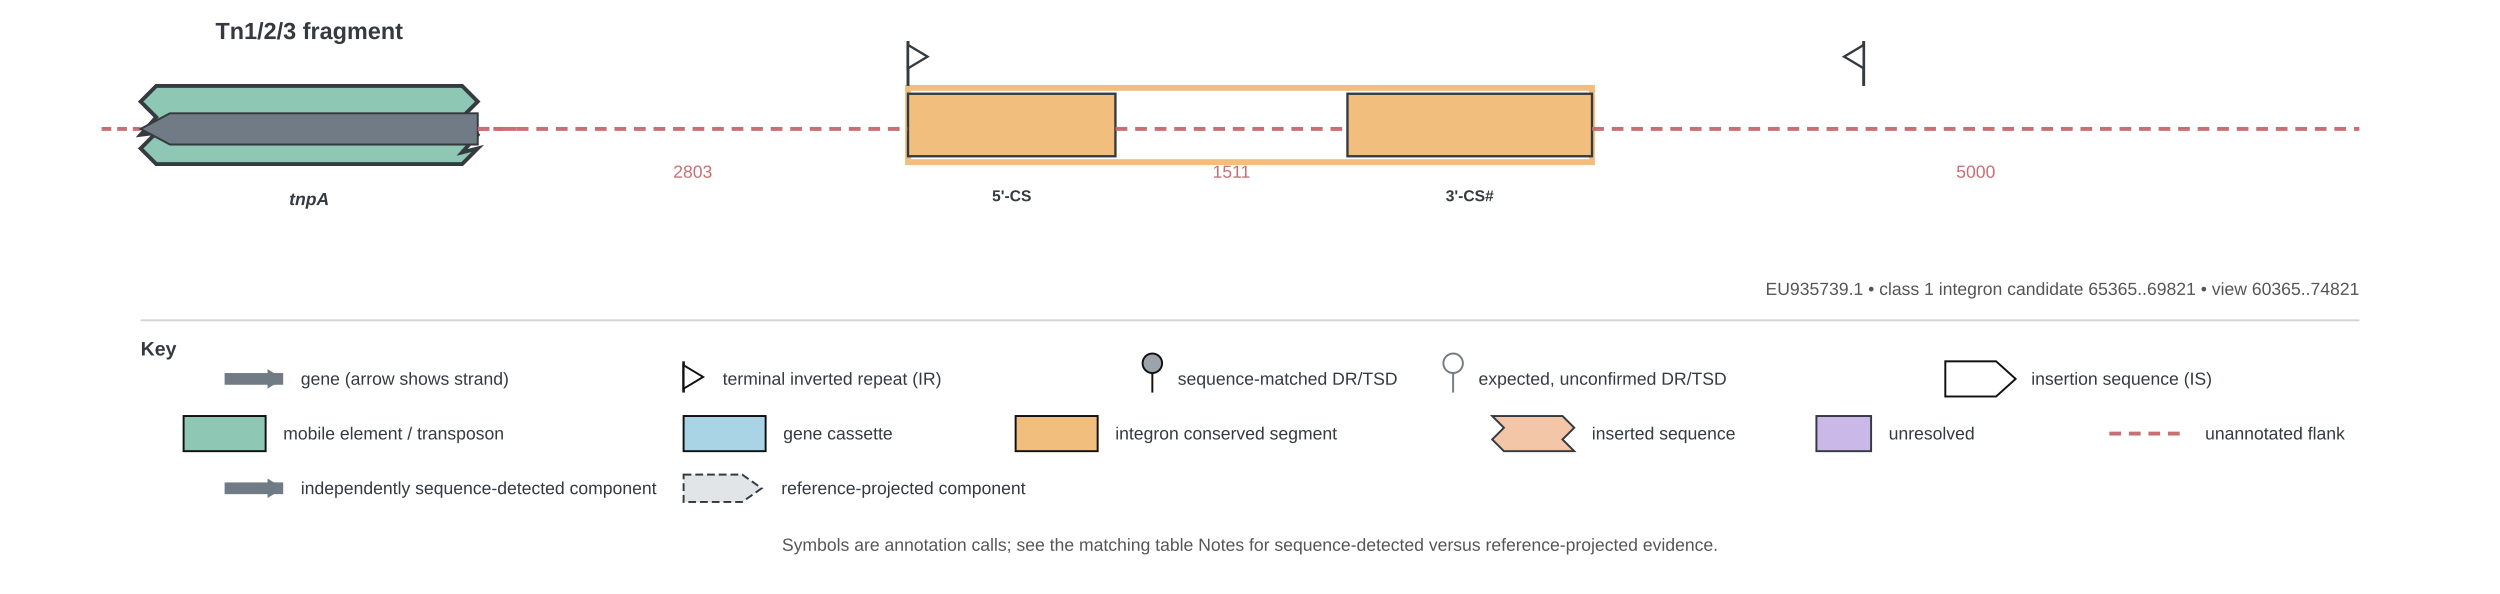
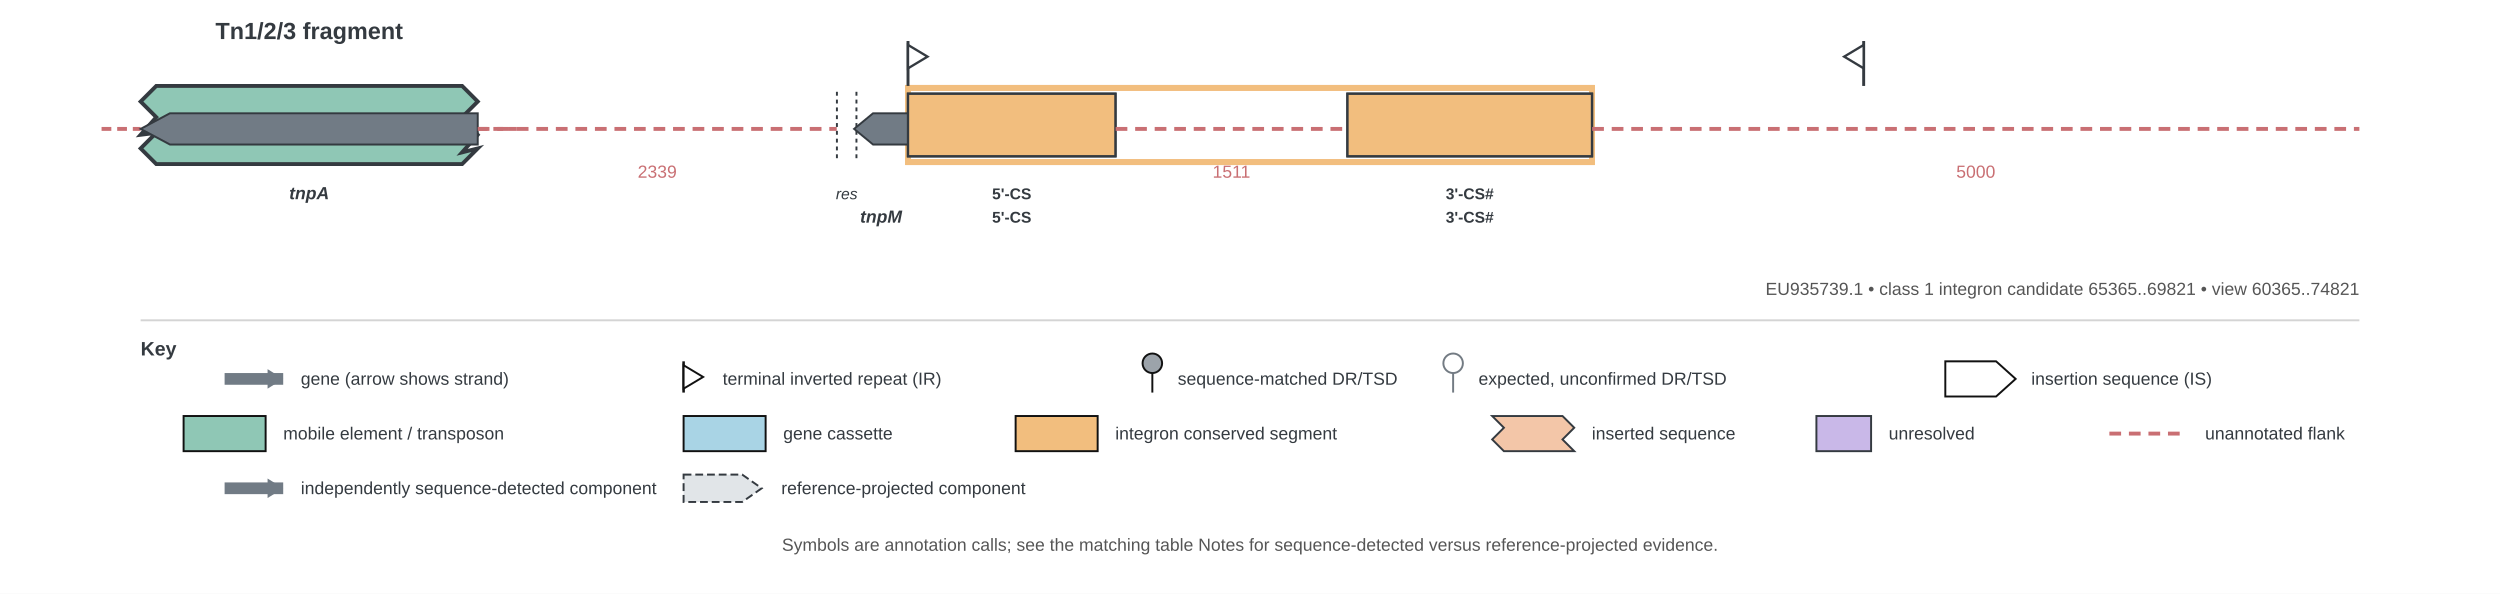
<svg xmlns="http://www.w3.org/2000/svg" width="1280" height="304" style="background:#fff;font-family:Arial,Helvetica,sans-serif">
  <rect x="0" y="0" width="1280" height="304" fill="#ffffff" />
  <polygon points="80.0,44.0 236.6,44.0 244.6,52.0 236.6,60.0 244.6,69.0 236.6,78.0 244.6,76.0 236.6,84.0 80.0,84.0 72.0,76.0 80.0,68.0 72.0,69.0 80.0,60.0 72.0,52.0" fill="#8fc7b5" stroke="#343a40" stroke-width="2" />
  <text x="158.3" y="20.0" text-anchor="middle" font-size="12" font-weight="bold" font-style="normal" fill="#343a40">Tn1/2/3 fragment</text>
  <line x1="52.0" y1="66" x2="72.0" y2="66" stroke="#c96f73" stroke-width="2" stroke-dasharray="5,3" />
  <line x1="244.6" y1="66" x2="264.6" y2="66" stroke="#c96f73" stroke-width="2" stroke-dasharray="5,3" />
  <rect x="464.9" y="45" width="350.2" height="38" fill="none" stroke="#f2be7e" stroke-width="3" />
+   <rect x="464.9" y="45" width="350.2" height="38" fill="none" stroke="#f2be7e" stroke-width="3" />
  <rect x="464.9" y="48" width="106.2" height="32" fill="#f2be7e" stroke="#343a40" stroke-width="1.2" />
-   <text x="518.0" y="103.0" text-anchor="middle" font-size="8" font-weight="bold" font-style="normal" fill="#343a40">5'-CS</text>
+   <rect x="464.9" y="48" width="106.2" height="32" fill="#f2be7e" stroke="#343a40" stroke-width="1.2" />
  <rect x="689.9" y="48" width="125.2" height="32" fill="#f2be7e" stroke="#343a40" stroke-width="1.2" />
-   <text x="752.5" y="103.0" text-anchor="middle" font-size="8" font-weight="bold" font-style="normal" fill="#343a40">3'-CS#</text>
+   <rect x="689.9" y="48" width="125.2" height="32" fill="#f2be7e" stroke="#343a40" stroke-width="1.2" />
+   <line x1="428.5" y1="47" x2="428.5" y2="81" stroke="#343a40" stroke-width="1" stroke-dasharray="2,2" />
+   <line x1="438.5" y1="47" x2="438.5" y2="81" stroke="#343a40" stroke-width="1" stroke-dasharray="2,2" />
  <polygon points="72.0,66 87.0,58 244.6,58 244.6,74 87.0,74" fill="#717b85" stroke="#343a40" stroke-width="1" />
-   <text x="158.3" y="105.0" text-anchor="middle" font-size="9" font-weight="bold" font-style="italic" fill="#343a40">tnpA</text>
+   <polygon points="437.3,66 447.0,58 464.8,58 464.8,74 447.0,74" fill="#717b85" stroke="#343a40" stroke-width="1" />
  <line x1="464.9" y1="44" x2="464.9" y2="21" stroke="#343a40" stroke-width="1.5" />
  <polygon points="464.9,23 474.9,29 464.9,35" fill="#ffffff" stroke="#343a40" stroke-width="1.2" />
  <line x1="954.2" y1="44" x2="954.2" y2="21" stroke="#343a40" stroke-width="1.5" />
  <polygon points="954.2,23 944.2,29 954.2,35" fill="#ffffff" stroke="#343a40" stroke-width="1.2" />
-   <line x1="244.6" y1="66" x2="464.8" y2="66" stroke="#c96f73" stroke-width="2" stroke-dasharray="6,4" />
-   <text x="354.7" y="91.0" text-anchor="middle" font-size="9" font-weight="normal" font-style="normal" fill="#c96f73">2803</text>
+   <line x1="244.6" y1="66" x2="428.4" y2="66" stroke="#c96f73" stroke-width="2" stroke-dasharray="6,4" />
+   <text x="336.5" y="91.0" text-anchor="middle" font-size="9" font-weight="normal" font-style="normal" fill="#c96f73">2339</text>
  <line x1="571.2" y1="66" x2="689.8" y2="66" stroke="#c96f73" stroke-width="2" stroke-dasharray="6,4" />
  <text x="630.5" y="91.0" text-anchor="middle" font-size="9" font-weight="normal" font-style="normal" fill="#c96f73">1511</text>
  <line x1="815.2" y1="66" x2="1208.0" y2="66" stroke="#c96f73" stroke-width="2" stroke-dasharray="6,4" />
  <text x="1011.6" y="91.0" text-anchor="middle" font-size="9" font-weight="normal" font-style="normal" fill="#c96f73">5000</text>
+   <text x="158.3" y="102.0" text-anchor="middle" font-size="9" font-weight="bold" font-style="italic" fill="#343a40">tnpA</text>
+   <text x="433.5" y="102.0" text-anchor="middle" font-size="8" font-weight="normal" font-style="italic" fill="#343a40">res</text>
+   <text x="451.1" y="114.0" text-anchor="middle" font-size="9" font-weight="bold" font-style="italic" fill="#343a40">tnpM</text>
+   <text x="518.0" y="102.0" text-anchor="middle" font-size="8" font-weight="bold" font-style="normal" fill="#343a40">5'-CS</text>
+   <text x="518.0" y="114.0" text-anchor="middle" font-size="8" font-weight="bold" font-style="normal" fill="#343a40">5'-CS</text>
+   <text x="752.5" y="102.0" text-anchor="middle" font-size="8" font-weight="bold" font-style="normal" fill="#343a40">3'-CS#</text>
+   <text x="752.5" y="114.0" text-anchor="middle" font-size="8" font-weight="bold" font-style="normal" fill="#343a40">3'-CS#</text>
  <text x="1208.0" y="151.0" text-anchor="end" font-size="9" font-weight="normal" font-style="normal" fill="#555">EU935739.1 • class 1 integron candidate 65365..69821 • view 60365..74821</text>
  <line x1="72" y1="164" x2="1208" y2="164" stroke="#d4d4d4" stroke-width="1" />
  <text x="72.0" y="182.0" text-anchor="start" font-size="10" font-weight="bold" font-style="normal" fill="#343a40">Key</text>
  <line x1="115" y1="194" x2="145" y2="194" stroke="#717b85" stroke-width="6" />
  <polygon points="145,194 137,189 137,199" fill="#717b85" />
  <text x="154.0" y="197.0" text-anchor="start" font-size="9" font-weight="normal" font-style="normal" fill="#343a40">gene (arrow shows strand)</text>
  <line x1="350" y1="201" x2="350" y2="185" stroke="#111" stroke-width="1.3" />
  <polygon points="350,187 360,193 350,199" fill="#fff" stroke="#111" />
  <text x="370.0" y="197.0" text-anchor="start" font-size="9" font-weight="normal" font-style="normal" fill="#343a40">terminal inverted repeat (IR)</text>
  <line x1="590" y1="201" x2="590" y2="187" stroke="#111" />
  <circle cx="590" cy="186" r="5" fill="#9ca3aa" stroke="#111" />
  <text x="603.0" y="197.0" text-anchor="start" font-size="9" font-weight="normal" font-style="normal" fill="#343a40">sequence-matched DR/TSD</text>
  <line x1="744" y1="201" x2="744" y2="187" stroke="#737b83" />
  <circle cx="744" cy="186" r="5" fill="#fff" stroke="#737b83" />
  <text x="757.0" y="197.0" text-anchor="start" font-size="9" font-weight="normal" font-style="normal" fill="#343a40">expected, unconfirmed DR/TSD</text>
  <polygon points="996,185 1022,185 1032,194 1022,203 996,203" fill="#fff" stroke="#111" />
  <text x="1040.0" y="197.0" text-anchor="start" font-size="9" font-weight="normal" font-style="normal" fill="#343a40">insertion sequence (IS)</text>
  <rect x="94" y="213" width="42" height="18" fill="#8fc7b5" stroke="#111" />
  <text x="145.0" y="225.0" text-anchor="start" font-size="9" font-weight="normal" font-style="normal" fill="#343a40">mobile element / transposon</text>
  <rect x="350" y="213" width="42" height="18" fill="#a9d4e5" stroke="#111" />
  <text x="401.0" y="225.0" text-anchor="start" font-size="9" font-weight="normal" font-style="normal" fill="#343a40">gene cassette</text>
  <rect x="520" y="213" width="42" height="18" fill="#f2be7e" stroke="#111" />
  <text x="571.0" y="225.0" text-anchor="start" font-size="9" font-weight="normal" font-style="normal" fill="#343a40">integron conserved segment</text>
  <polygon points="770,213 800,213 806,219 800,225 806,231 770,231 764,225 770,219 764,213" fill="#f3c6a8" stroke="#343a40" />
  <text x="815.0" y="225.0" text-anchor="start" font-size="9" font-weight="normal" font-style="normal" fill="#343a40">inserted sequence</text>
  <rect x="930" y="213" width="28" height="18" fill="#c9b8e8" stroke="#343a40" />
  <text x="967.0" y="225.0" text-anchor="start" font-size="9" font-weight="normal" font-style="normal" fill="#343a40">unresolved</text>
  <line x1="1080" y1="222" x2="1120" y2="222" stroke="#c96f73" stroke-width="2" stroke-dasharray="6,4" />
  <text x="1129.0" y="225.0" text-anchor="start" font-size="9" font-weight="normal" font-style="normal" fill="#343a40">unannotated flank</text>
  <line x1="115" y1="250" x2="145" y2="250" stroke="#717b85" stroke-width="6" />
  <polygon points="145,250 137,245 137,255" fill="#717b85" />
  <text x="154.0" y="253.0" text-anchor="start" font-size="9" font-weight="normal" font-style="normal" fill="#343a40">independently sequence-detected component</text>
  <polygon points="350,243 380,243 390,250 380,257 350,257" fill="#e1e5e8" stroke="#343a40" stroke-dasharray="4,2" />
  <text x="400.0" y="253.0" text-anchor="start" font-size="9" font-weight="normal" font-style="normal" fill="#343a40">reference-projected component</text>
  <text x="640.0" y="282.0" text-anchor="middle" font-size="9" font-weight="normal" font-style="normal" fill="#555555">Symbols are annotation calls; see the matching table Notes for sequence-detected versus reference-projected evidence.</text>
</svg>
